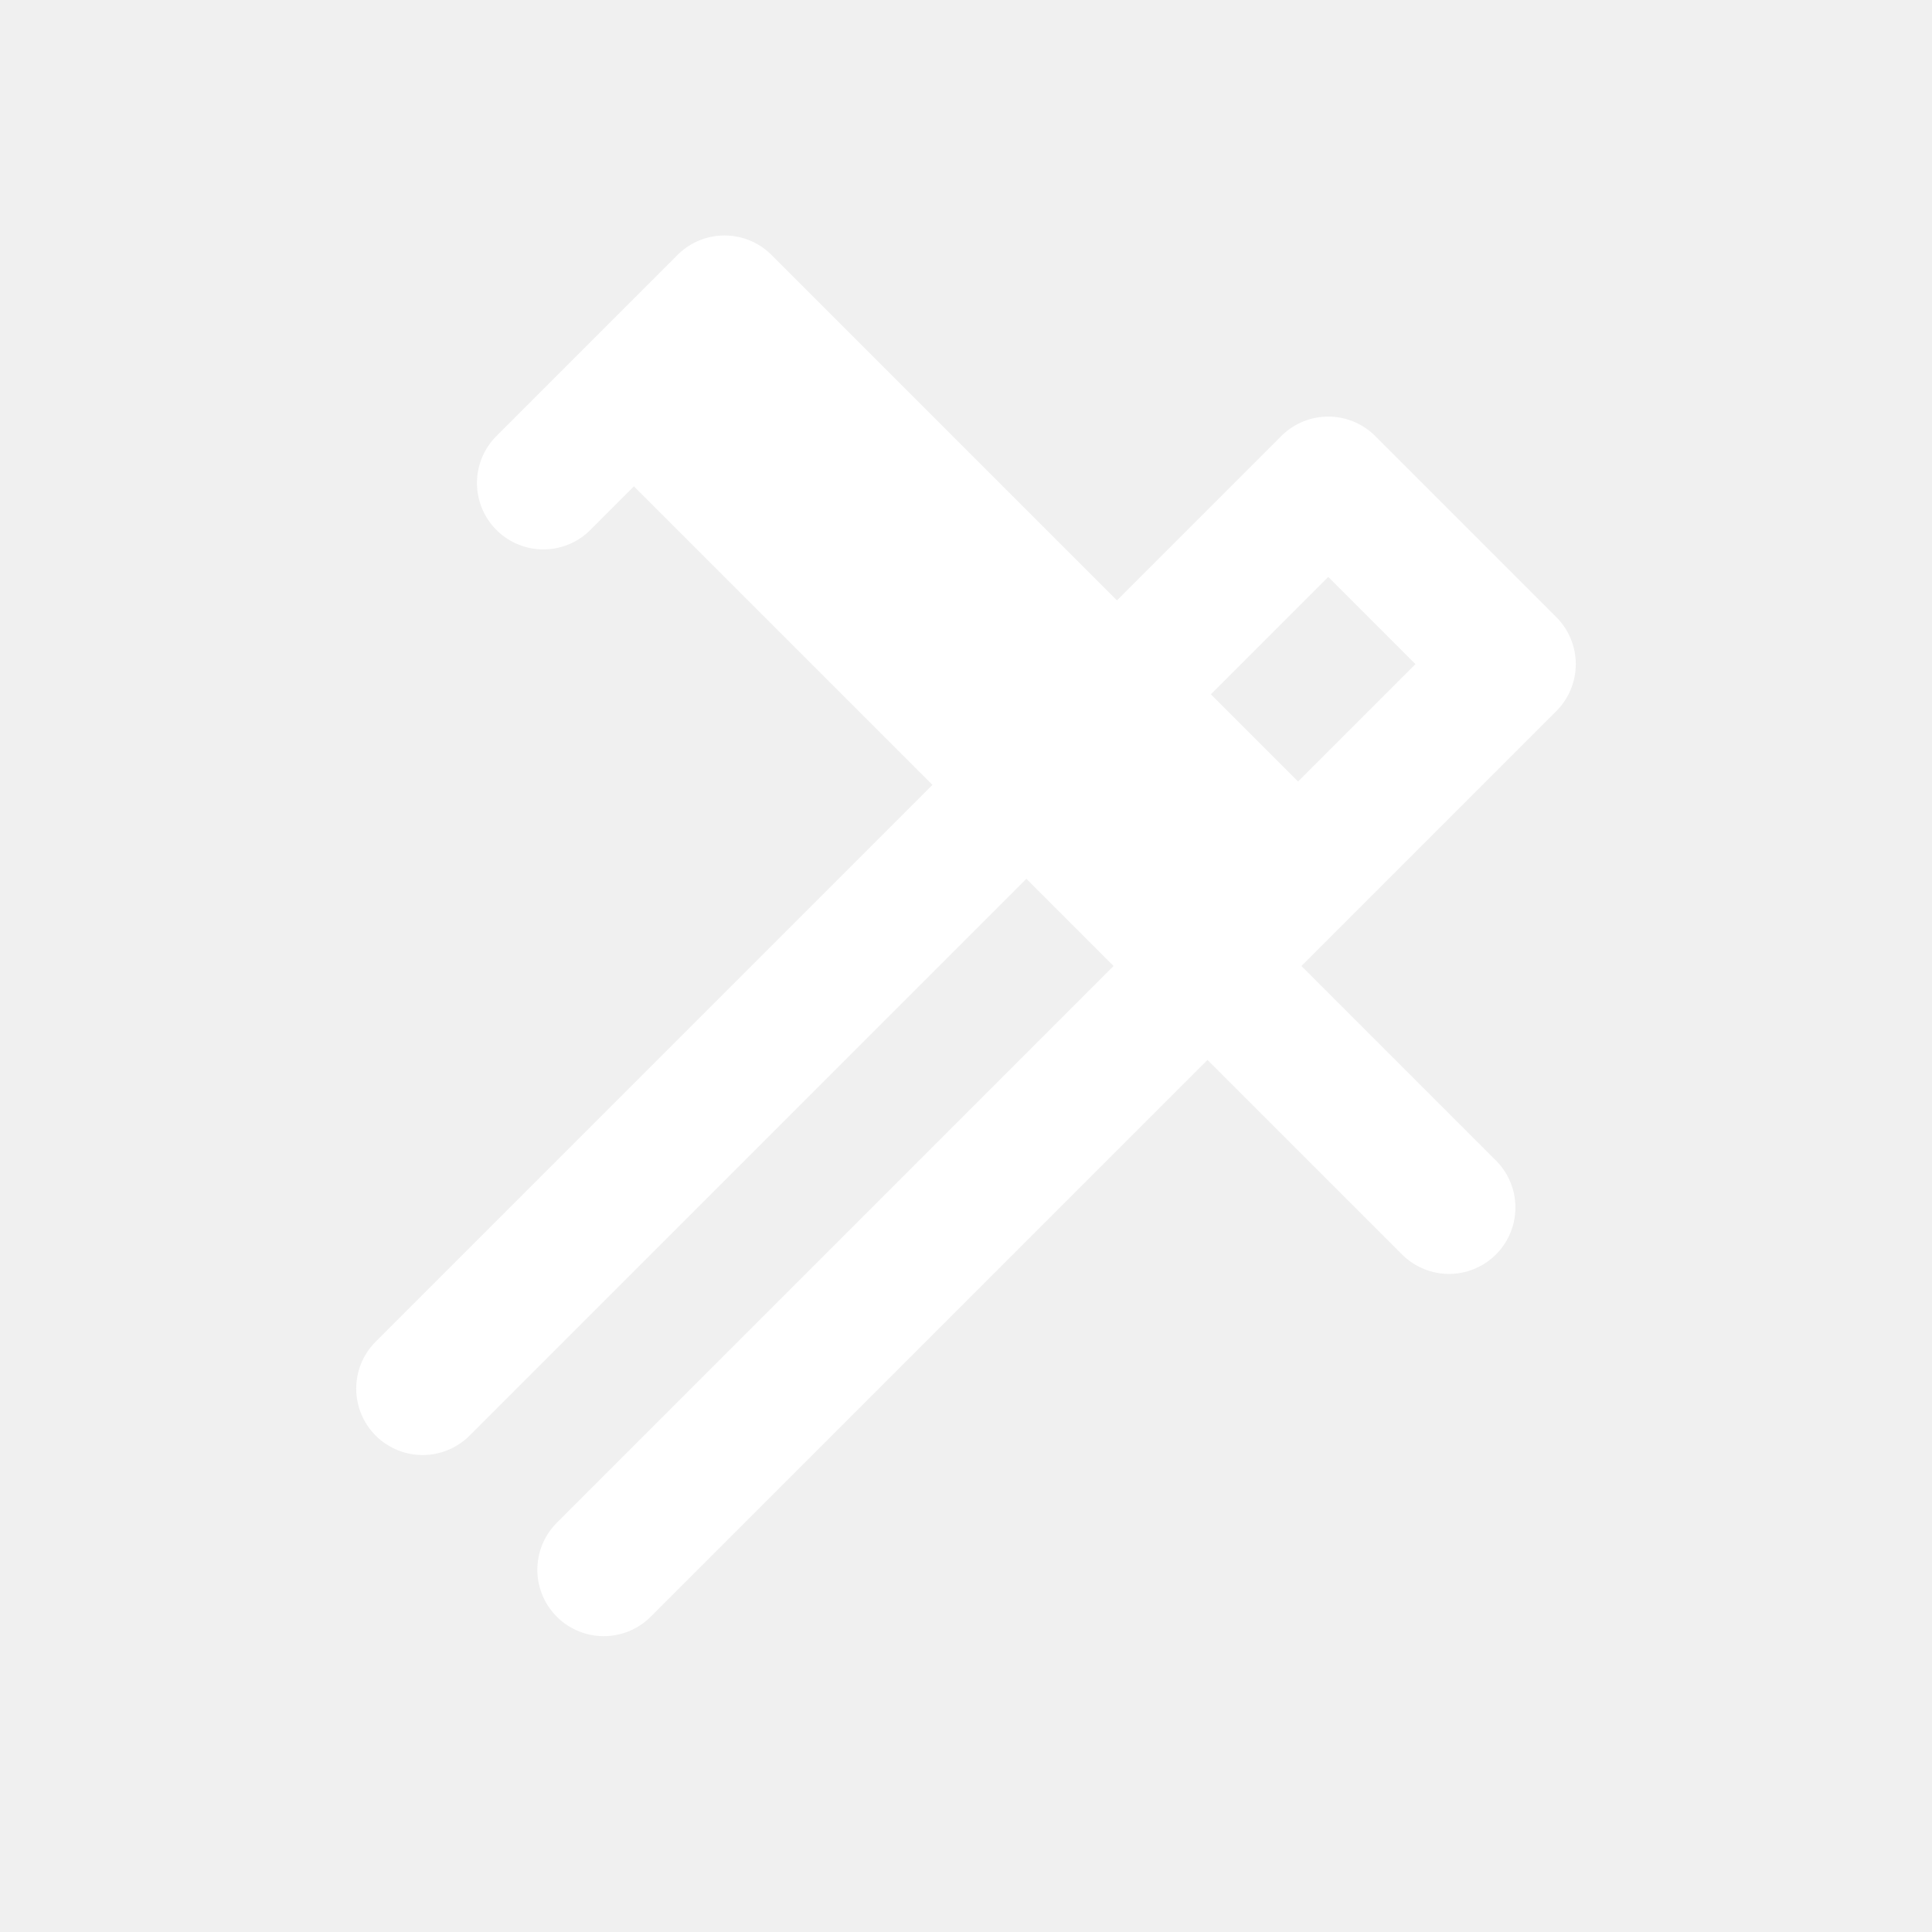
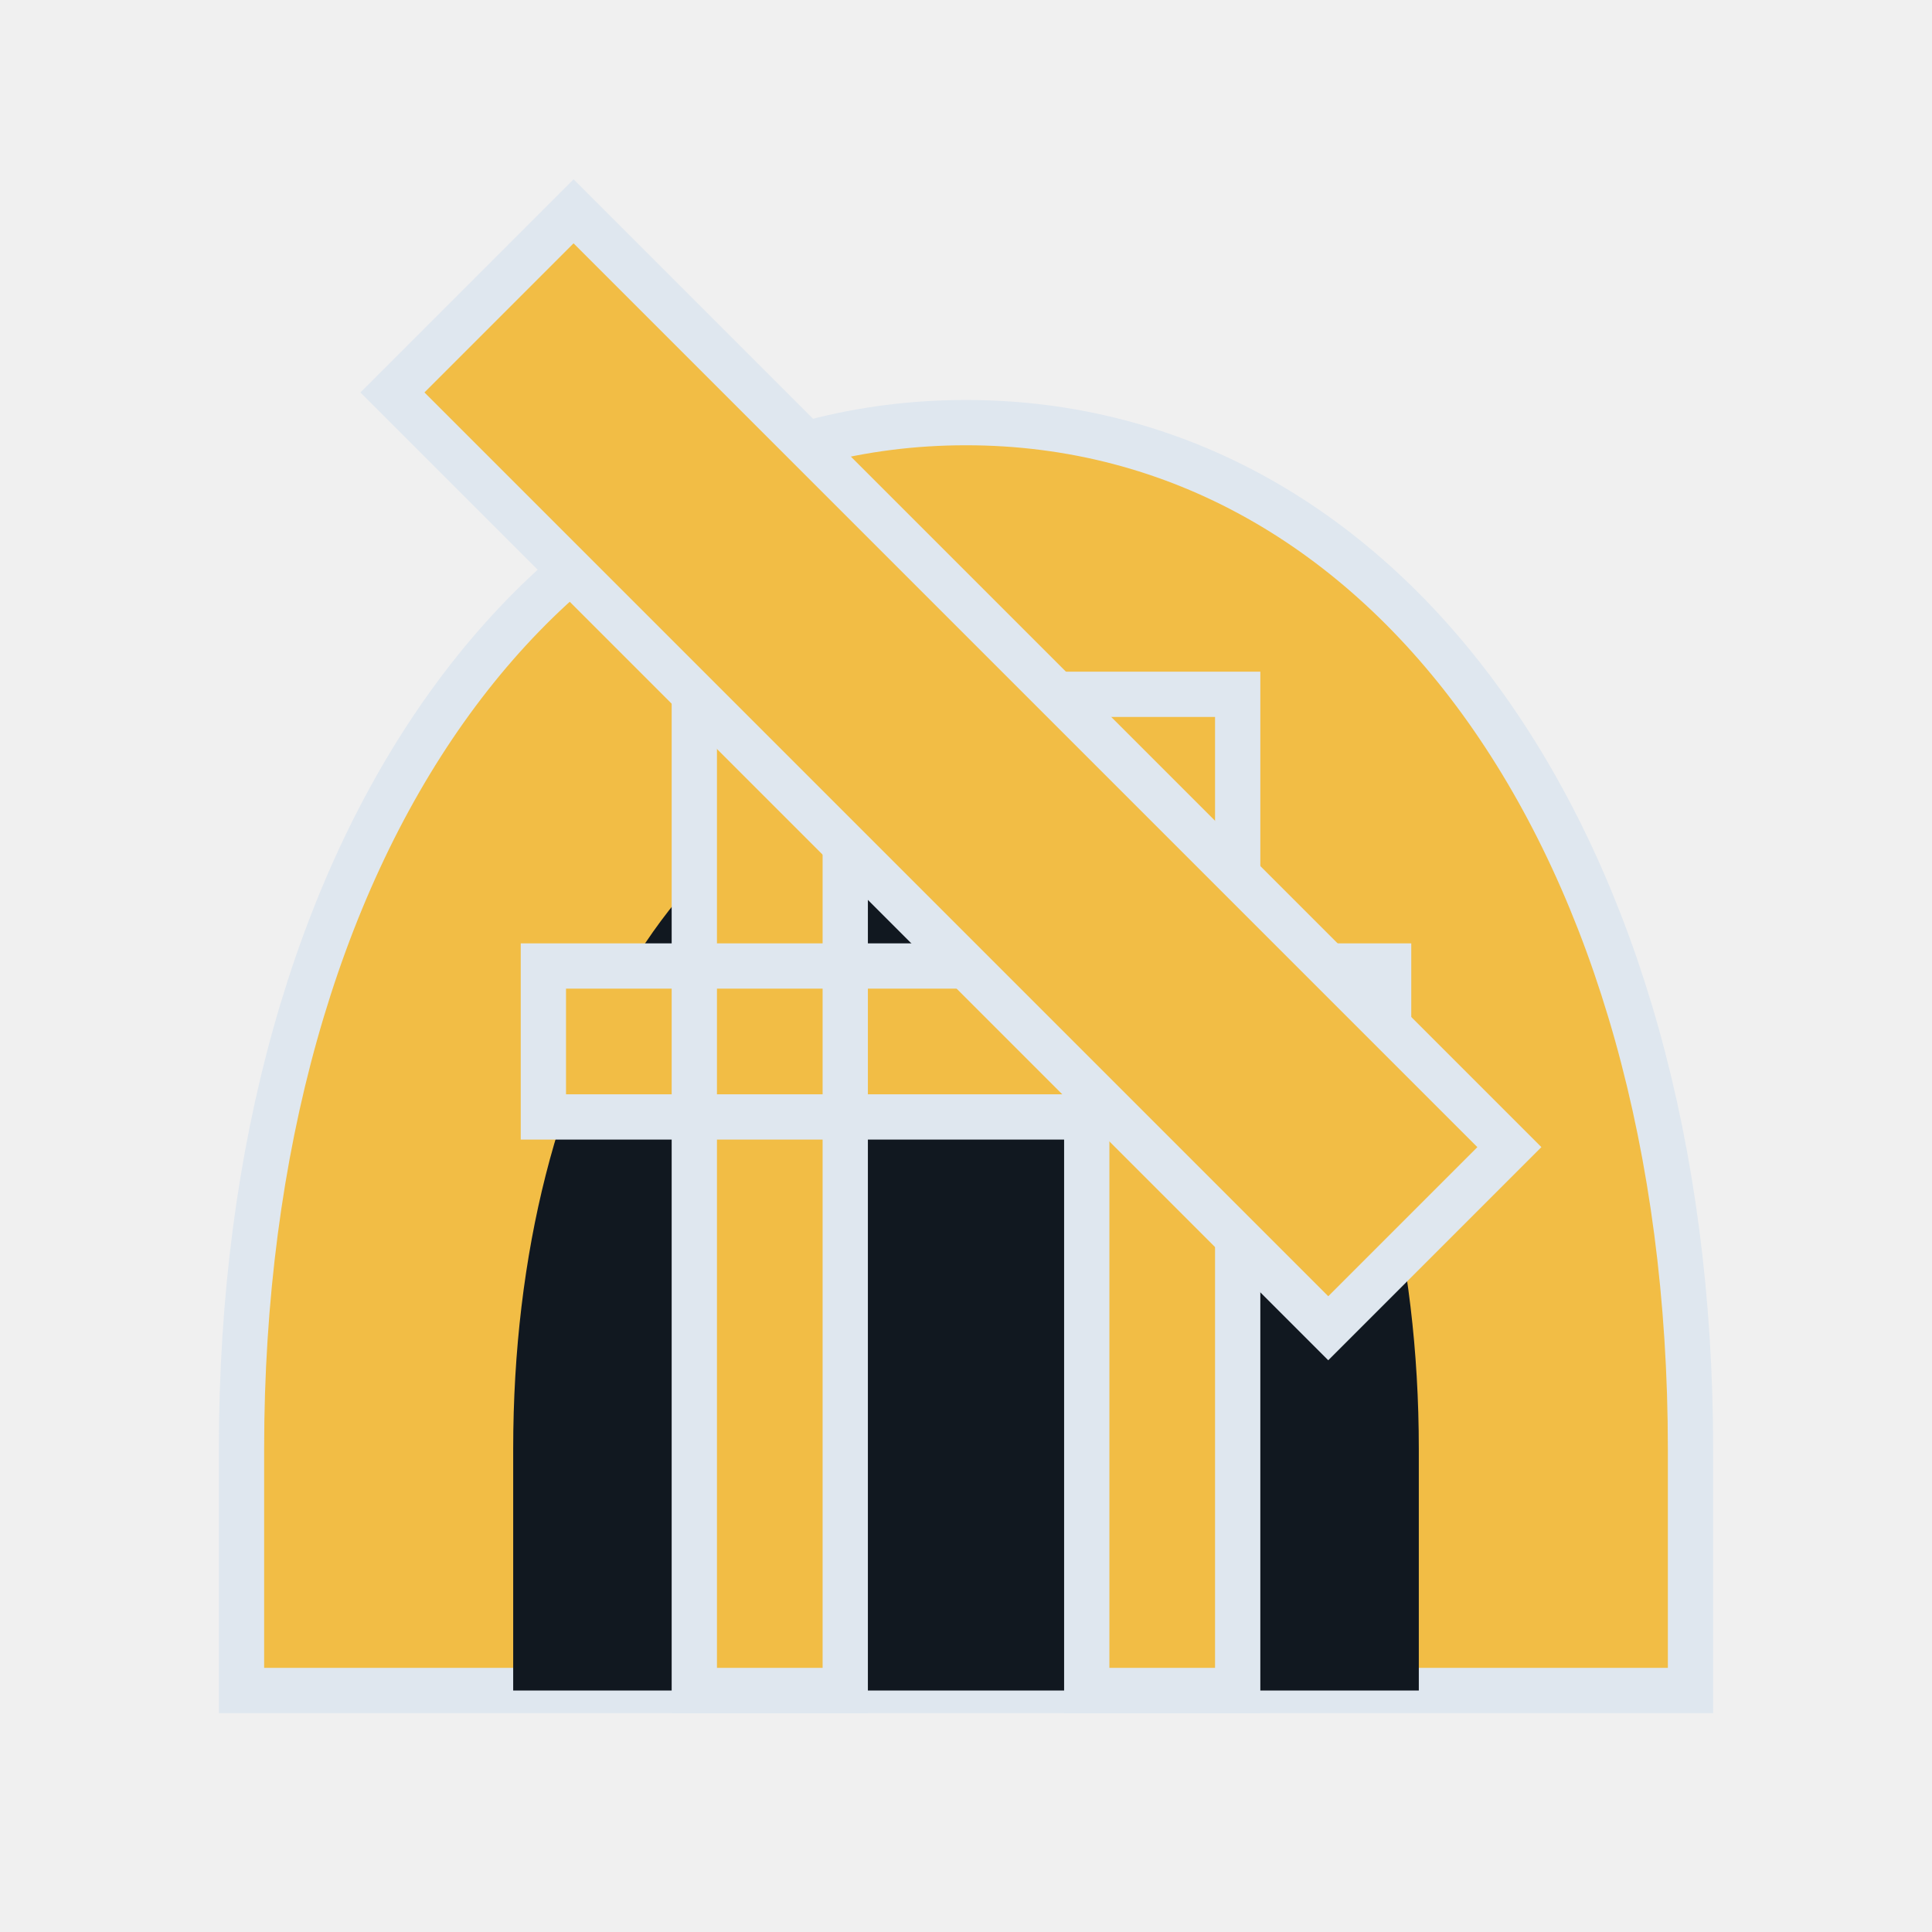
- <svg xmlns="http://www.w3.org/2000/svg" viewBox="0 0 32 32" fill="none" stroke="white" stroke-width="2.2" stroke-linecap="round" stroke-linejoin="round">
-   <polyline points="7,23 12,18 22,8 25,11 15,21 10,26" />
-   <polyline points="9,8 12,5 21,14" />
-   <line x1="11" y1="7" x2="24" y2="20" />
+ <svg xmlns="http://www.w3.org/2000/svg" viewBox="0 0 64 64" width="256" height="256">
+   <style>
+ svg {
+   display:block;
+   width:256px;
+   height:256px;
+   color:#e8eef5;
+   overflow:visible;
+ }
+ .stroke {
+   fill:none;
+   stroke:#dfe7ef !important;
+   stroke-width:3.2;
+   stroke-linecap:round;
+   stroke-linejoin:round;
+ }
+ .thin {
+   fill:none;
+   stroke:#dfe7ef !important;
+   stroke-width:2.2;
+   stroke-linecap:round;
+   stroke-linejoin:round;
+ }
+ .fill {
+   fill:#e8eef5 !important;
+   stroke:none;
+ }
+ .soft {
+   fill:rgba(232,238,245,.13) !important;
+   stroke:#dfe7ef !important;
+   stroke-width:2.4;
+ }
+ .gold,.blue,.green,.brown,.purple,.water,.sand,.stone {
+   fill:#f2bd45 !important;
+   stroke:#dfe7ef !important;
+   stroke-width:1.5;
+ }
+ </style>
+   <path class="stone" d="M8 48c0-20 10-34 24-34s24 14 24 34v8H8Z" />
+   <path d="M17 48c0-13 6-23 15-23s15 10 15 23v8H17Z" fill="#111820" />
+   <path class="brown" d="M18 32h28v5H18Zm5-9h5v33h-5Zm13 0h5v33h-5Z" />
+   <path class="gold" d="m13 13 6-6 31 31-6 6Z" />
</svg>
